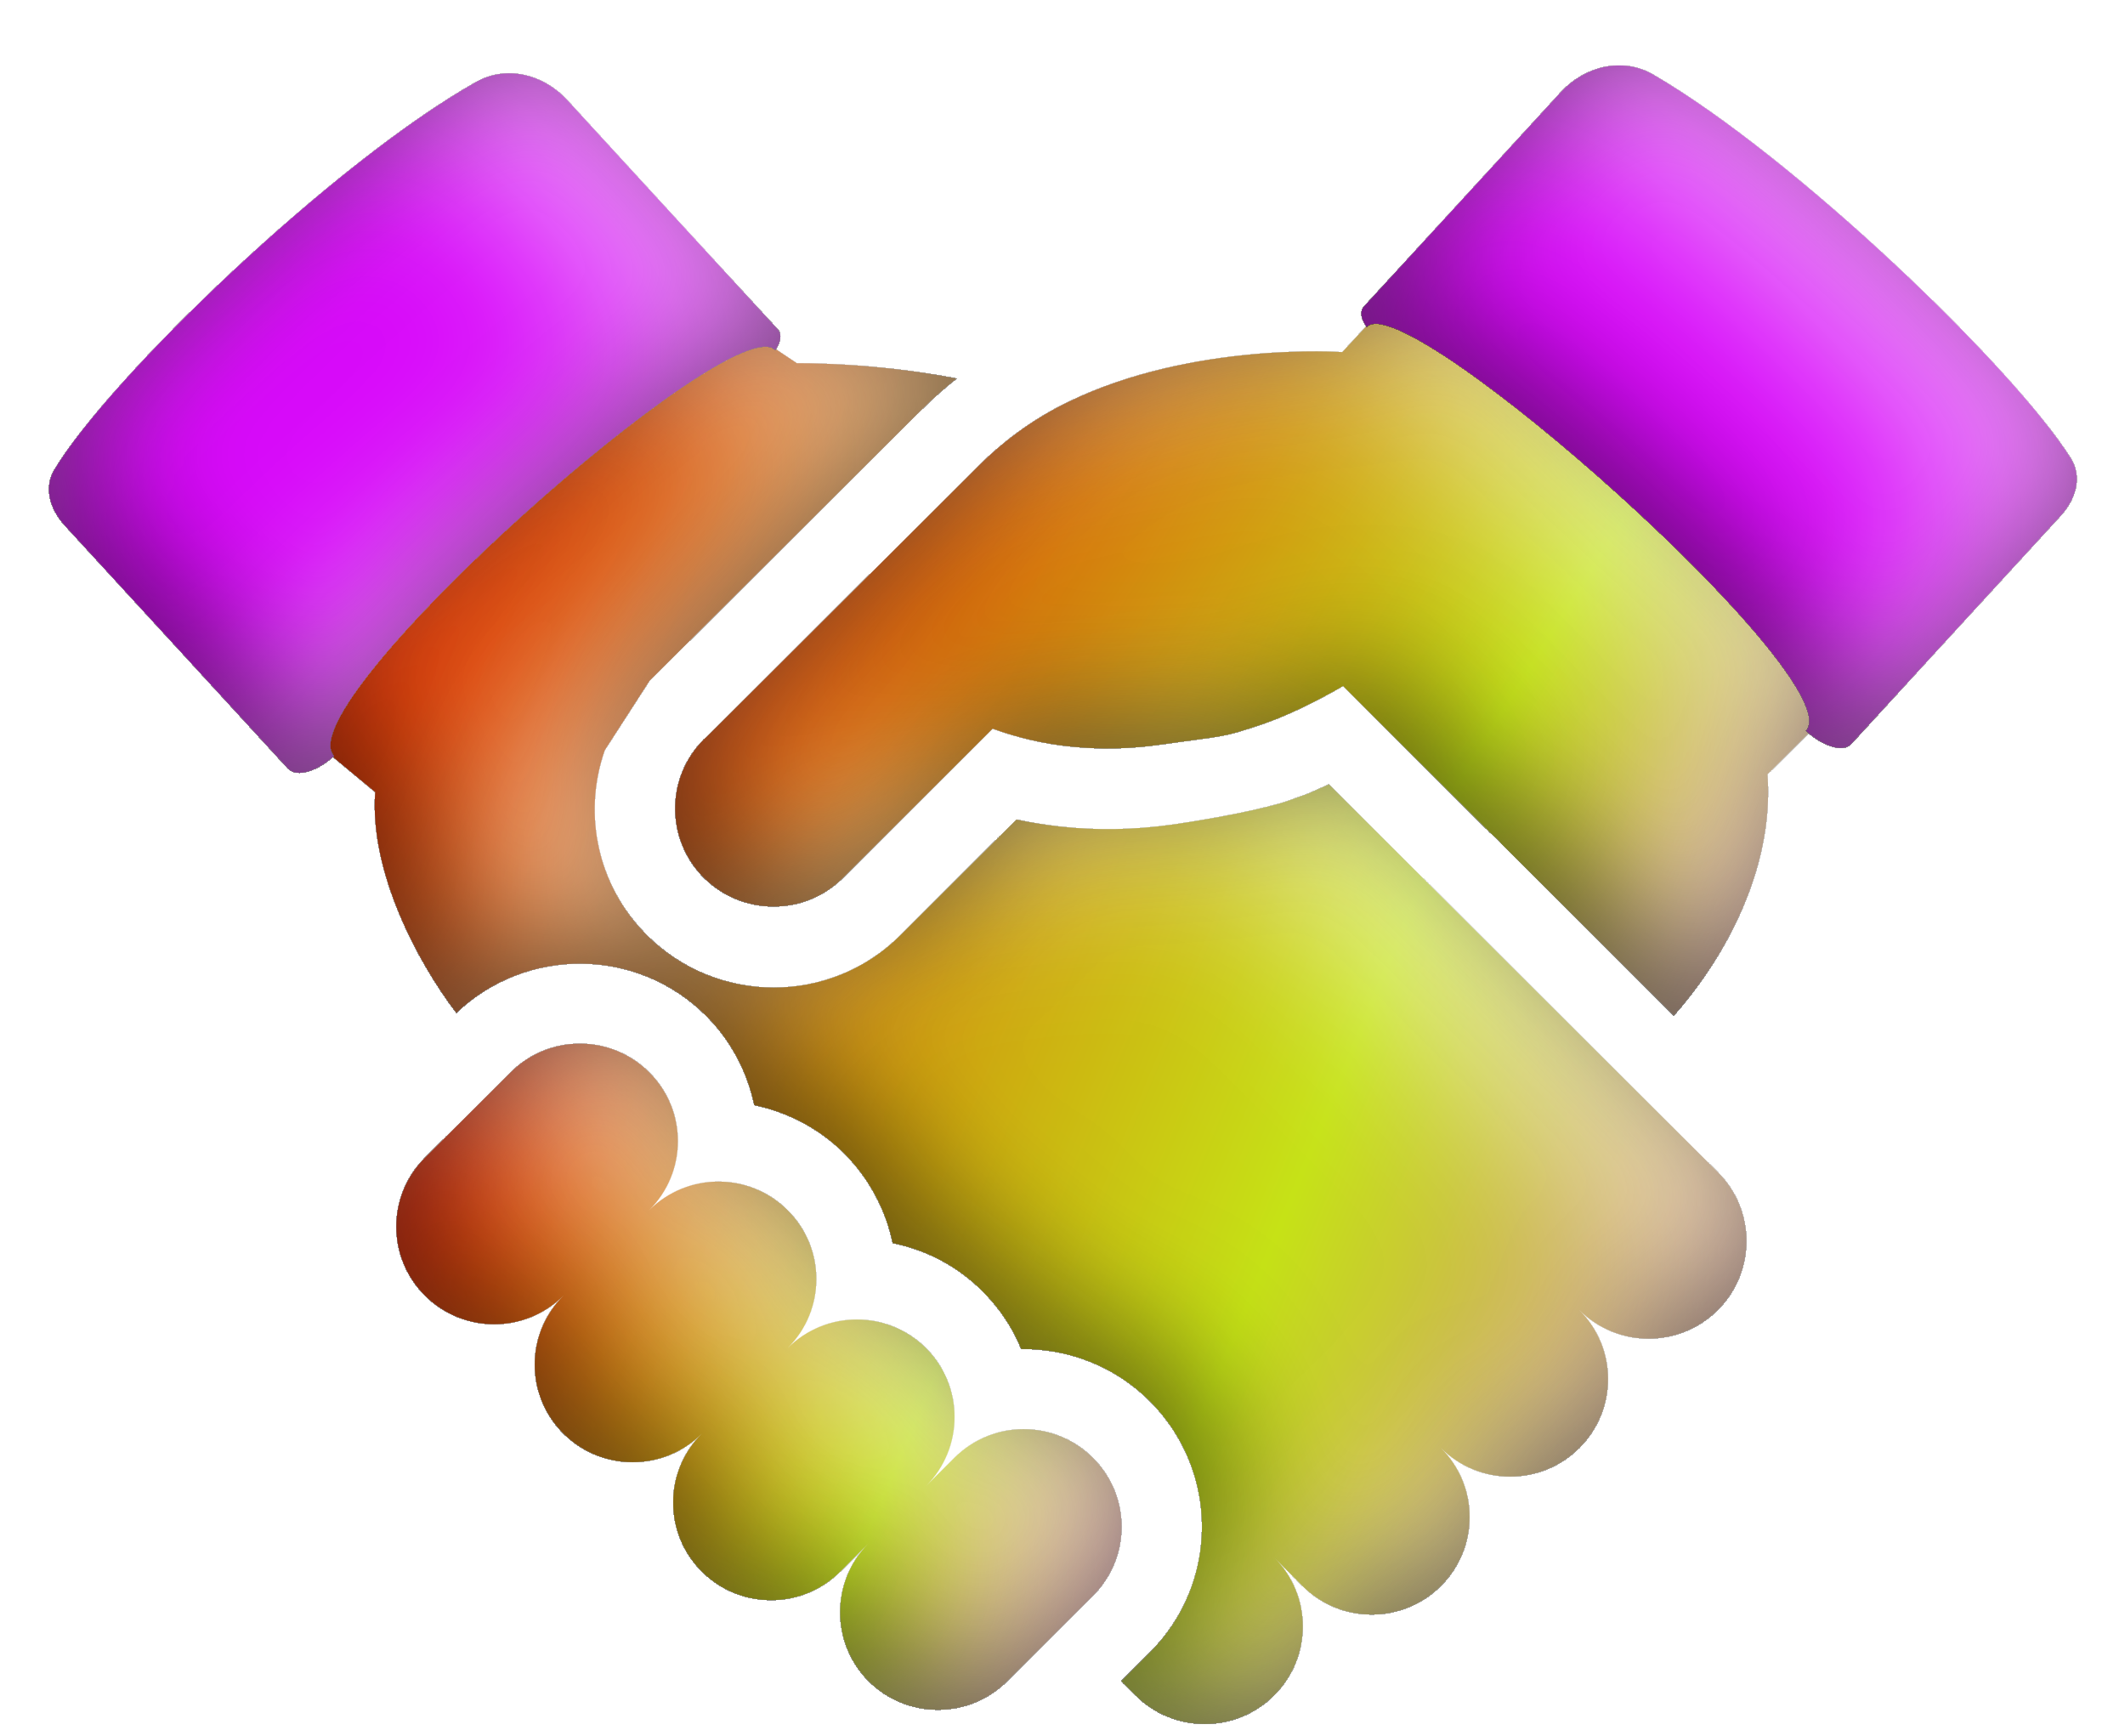
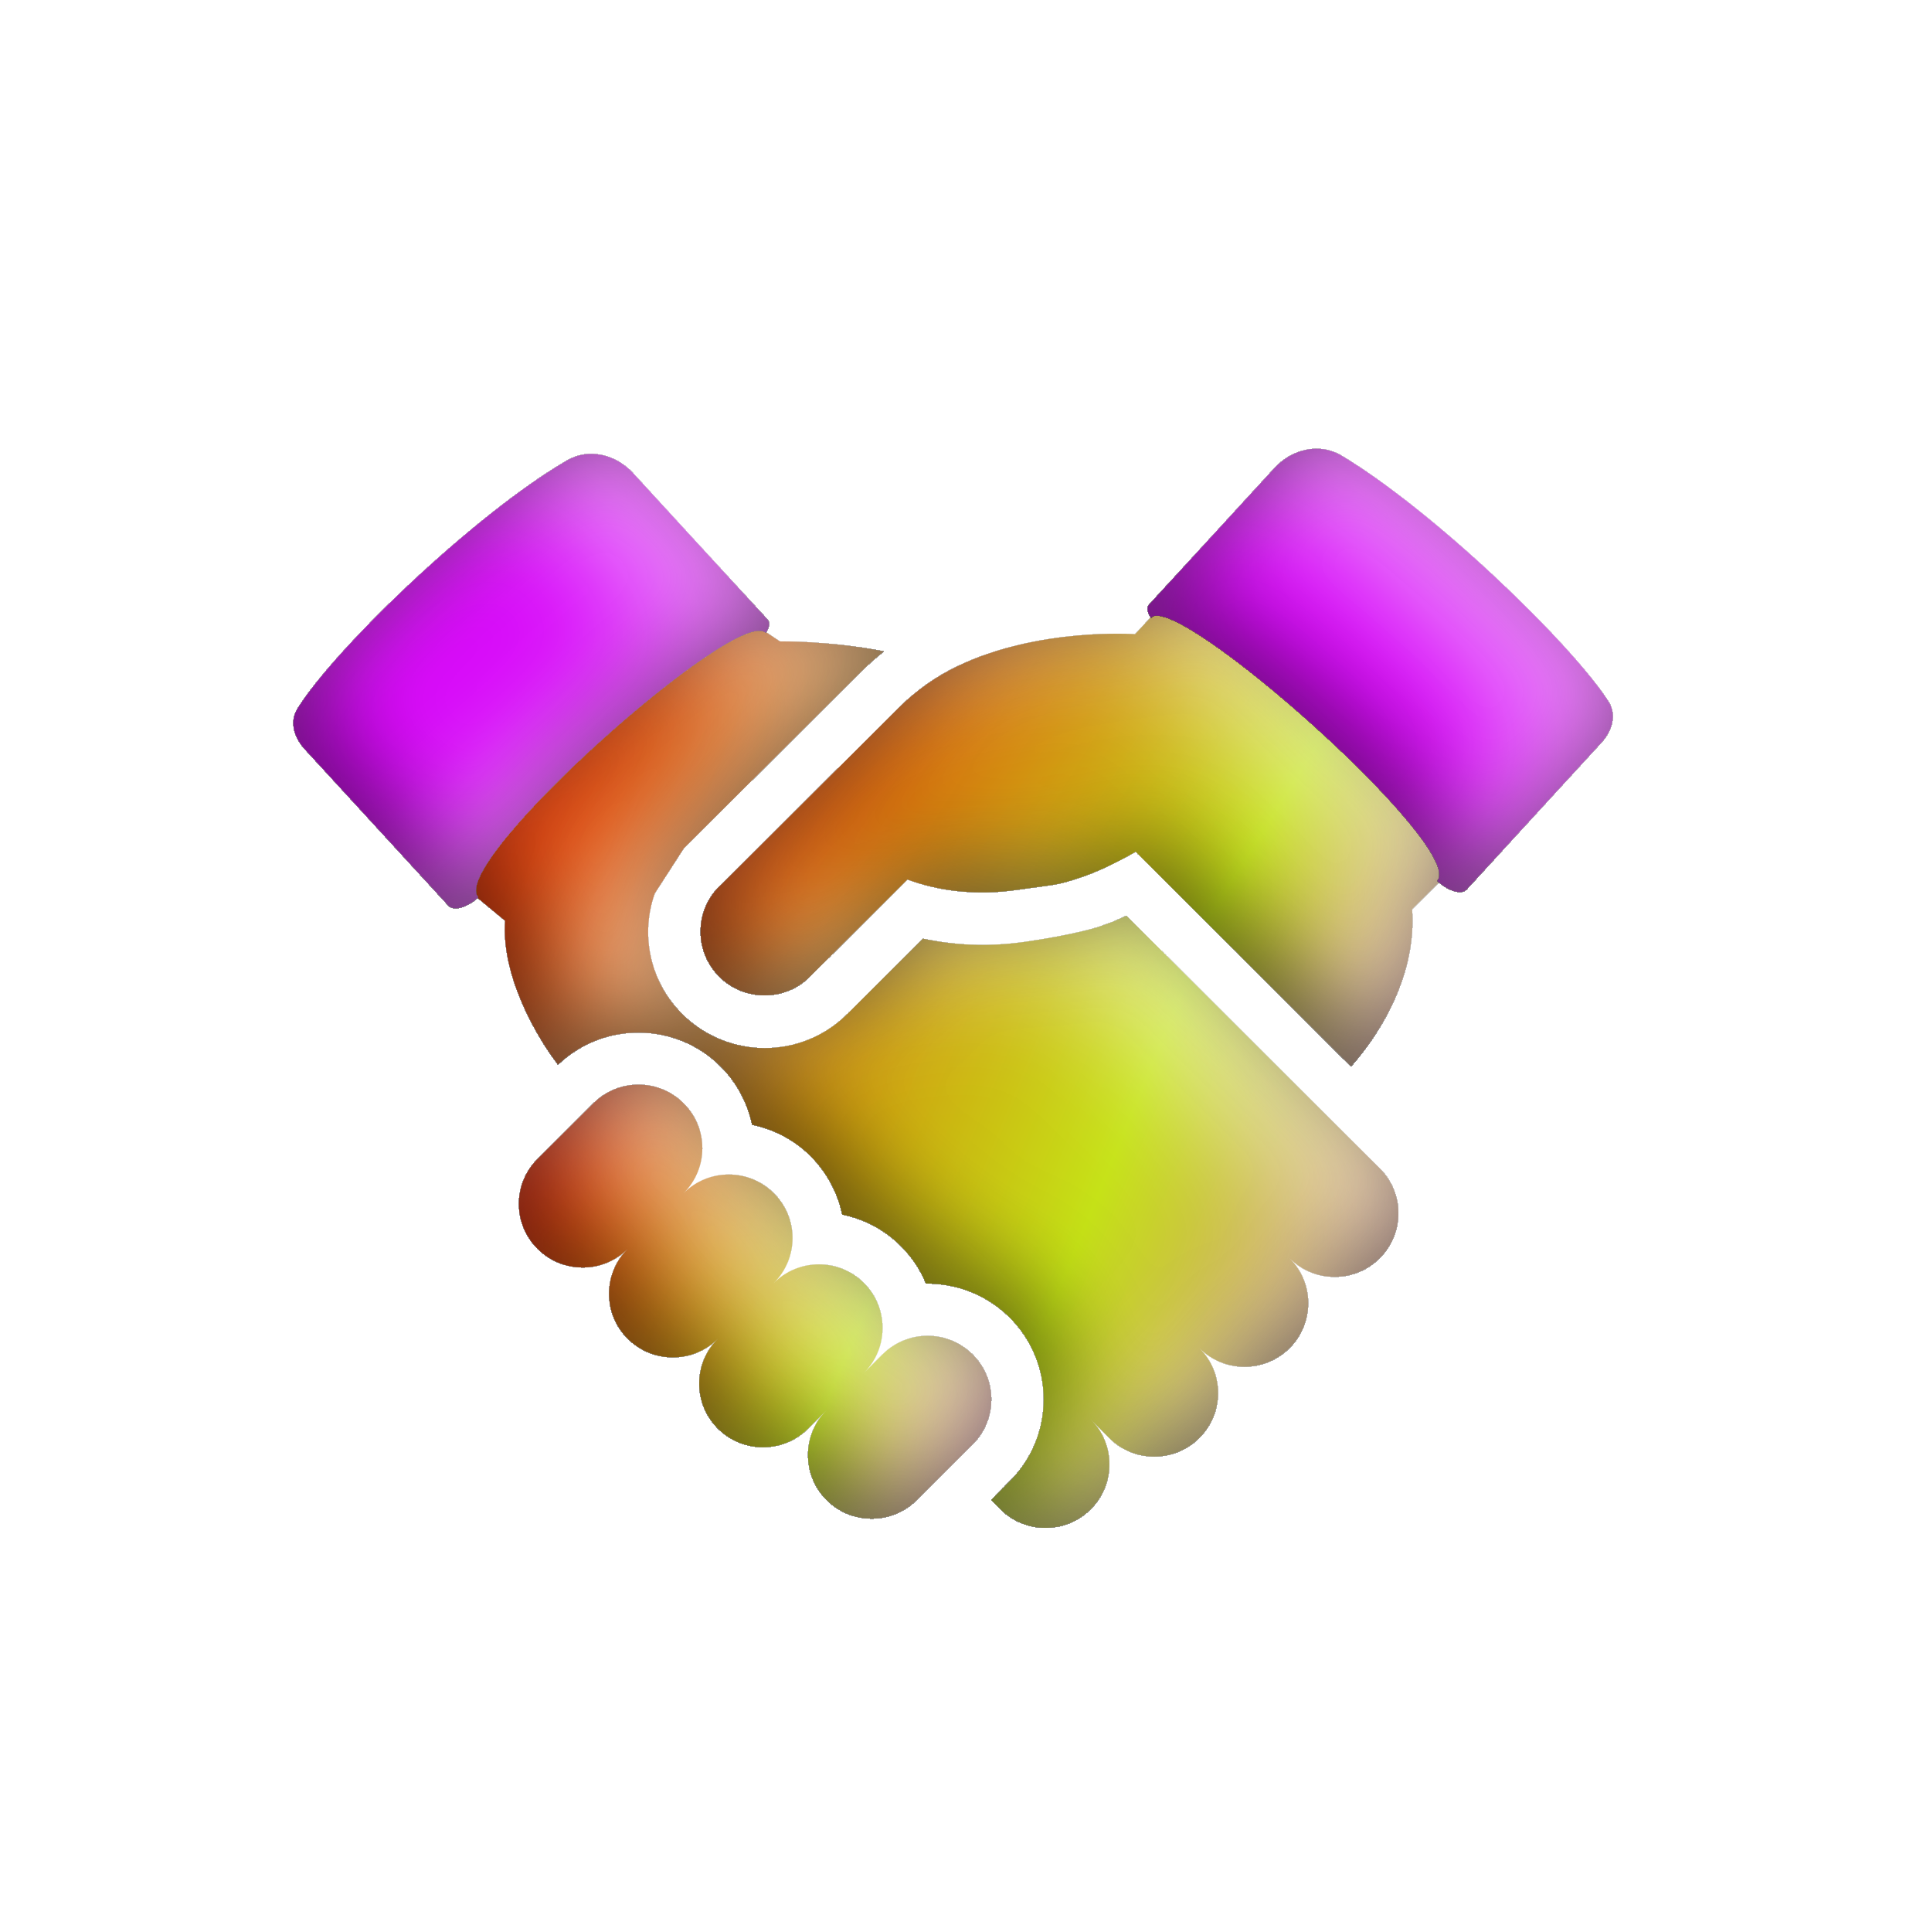
- <svg xmlns="http://www.w3.org/2000/svg" width="60" height="49" viewBox="0 0 60 49" fill="none">
-   <g filter="url(#filter0_bii_9102_8883)">
-     <path d="M30.174 11.342C29.297 11.764 28.436 12.352 27.634 13.15C23.605 17.165 19.946 20.81 19.946 20.81C19.923 20.833 19.901 20.848 19.878 20.871C18.835 21.91 18.797 23.567 19.757 24.652C19.795 24.697 19.833 24.735 19.878 24.78C20.959 25.857 22.721 25.864 23.802 24.78L28.027 20.569C28.753 20.833 29.471 20.991 30.159 21.066C31.096 21.172 31.973 21.134 32.76 21.021C34.672 20.75 34.468 20.833 35.579 20.464C36.683 20.102 37.923 19.364 37.923 19.364L38.671 20.11C38.754 20.193 40.667 22.098 41.65 23.078C41.824 23.251 41.967 23.394 42.065 23.492C42.179 23.612 42.307 23.695 42.383 23.808L47.259 28.666C48.665 27.092 50.101 24.546 49.905 21.857L52.425 19.346L39.949 7.734L37.9 9.941C37.9 9.941 33.682 9.64 30.174 11.342Z" fill="url(#paint0_linear_9102_8883)" />
+ <svg xmlns="http://www.w3.org/2000/svg" width="74" height="75" viewBox="0 0 74 75" fill="none">
+   <g filter="url(#filter0_bii_9119_40140)">
+     <path d="M37.156 25.875C36.37 26.253 35.598 26.779 34.881 27.494C31.271 31.091 27.993 34.356 27.993 34.356C27.973 34.377 27.953 34.39 27.932 34.41C26.998 35.342 26.964 36.826 27.824 37.798C27.858 37.838 27.892 37.872 27.932 37.913C28.901 38.877 30.479 38.884 31.447 37.913L35.233 34.141C35.883 34.377 36.526 34.519 37.142 34.586C37.982 34.68 38.768 34.647 39.472 34.545C41.185 34.303 41.003 34.377 41.998 34.046C42.987 33.722 44.097 33.061 44.097 33.061L44.768 33.729C44.842 33.803 46.556 35.51 47.436 36.388C47.592 36.543 47.721 36.671 47.809 36.759C47.91 36.867 48.025 36.941 48.093 37.042L52.461 41.394C53.721 39.984 55.008 37.703 54.831 35.294L57.089 33.045L45.912 22.643L44.077 24.62C44.077 24.62 40.298 24.35 37.156 25.875Z" fill="url(#paint0_linear_9119_40140)" />
  </g>
-   <g filter="url(#filter1_bii_9102_8883)">
-     <path d="M30.856 41.155C29.775 40.078 28.028 40.078 26.947 41.155L26.146 41.953C27.22 40.876 27.22 39.136 26.146 38.059C25.065 36.982 23.319 36.982 22.238 38.059C23.319 36.982 23.319 35.242 22.238 34.165C21.157 33.088 19.41 33.088 18.329 34.165C19.41 33.088 19.41 31.348 18.329 30.271C17.248 29.194 15.502 29.194 14.421 30.271L12.002 32.681C10.921 33.758 10.921 35.498 12.002 36.575C13.083 37.652 14.829 37.652 15.911 36.575C14.829 37.652 14.829 39.392 15.911 40.469C16.991 41.546 18.738 41.546 19.819 40.469C18.738 41.546 18.738 43.286 19.819 44.364C20.9 45.441 22.646 45.441 23.727 44.364L24.528 43.565C23.455 44.642 23.455 46.382 24.528 47.459C25.609 48.536 27.356 48.536 28.437 47.459L30.856 45.049C31.937 43.972 31.937 42.232 30.856 41.155Z" fill="url(#paint1_linear_9102_8883)" />
+   <g filter="url(#filter1_bii_9119_40140)">
+     <path d="M37.766 52.581C36.798 51.617 35.233 51.617 34.265 52.581L33.547 53.297C34.509 52.332 34.509 50.773 33.547 49.808C32.578 48.843 31.014 48.843 30.046 49.808C31.014 48.843 31.014 47.285 30.046 46.32C29.077 45.355 27.513 45.355 26.544 46.32C27.513 45.355 27.513 43.796 26.544 42.831C25.576 41.866 24.012 41.866 23.043 42.831L20.876 44.99C19.908 45.955 19.908 47.514 20.876 48.479C21.845 49.444 23.409 49.444 24.377 48.479C23.409 49.444 23.409 51.002 24.377 51.968C25.346 52.932 26.91 52.932 27.879 51.968C26.91 52.932 26.91 54.491 27.879 55.456C28.847 56.421 30.411 56.421 31.38 55.456L32.098 54.741C31.136 55.706 31.136 57.264 32.098 58.229C33.066 59.194 34.63 59.194 35.599 58.229L37.766 56.07C38.734 55.105 38.734 53.546 37.766 52.581Z" fill="url(#paint1_linear_9119_40140)" />
  </g>
-   <g filter="url(#filter2_bii_9102_8883)">
-     <path d="M46.965 31.559L46.08 30.678L37.523 22.144L36.948 22.4L36.321 22.626L36.275 22.641C36.162 22.678 35.134 22.987 33.093 23.281C32.012 23.432 30.946 23.447 29.918 23.334C29.51 23.289 29.101 23.221 28.701 23.138L25.42 26.407C23.447 28.373 20.241 28.373 18.268 26.407C18.201 26.339 18.132 26.264 18.072 26.196L18.049 26.173C16.802 24.765 16.492 22.844 17.074 21.18L18.337 19.221L26.025 11.561C26.334 11.252 26.667 10.958 27.007 10.687C24.611 10.22 22.499 10.255 22.499 10.255L20.171 8.701L7.572 19.849L10.595 22.36C10.429 24.597 11.79 27.16 12.886 28.591C14.859 26.716 17.996 26.738 19.932 28.667C20.65 29.382 21.103 30.271 21.3 31.197C22.23 31.393 23.122 31.845 23.84 32.561C24.558 33.284 25.012 34.165 25.208 35.092C26.138 35.28 27.03 35.732 27.748 36.455C28.232 36.937 28.595 37.487 28.837 38.082C30.145 38.067 31.468 38.556 32.465 39.551C34.431 41.509 34.431 44.695 32.465 46.654L31.664 47.459L32.065 47.859C33.146 48.936 34.892 48.936 35.973 47.859C37.054 46.782 37.054 45.042 35.973 43.965L36.774 44.77C37.855 45.848 39.602 45.848 40.683 44.77C41.764 43.693 41.764 41.953 40.683 40.876C41.764 41.953 43.51 41.953 44.591 40.876C45.672 39.799 45.672 38.059 44.591 36.982C45.672 38.059 47.418 38.059 48.499 36.982C49.58 35.905 49.58 34.165 48.499 33.088L46.965 31.559Z" fill="url(#paint2_linear_9102_8883)" />
+   <g filter="url(#filter2_bii_9119_40140)">
+     <path d="M52.197 43.985L51.405 43.195L43.739 35.55L43.224 35.78L42.662 35.982L42.621 35.995C42.52 36.029 41.599 36.306 39.77 36.569C38.802 36.704 37.847 36.718 36.926 36.616C36.56 36.576 36.194 36.515 35.836 36.441L32.897 39.369C31.129 41.13 28.258 41.13 26.49 39.369C26.429 39.309 26.368 39.241 26.314 39.18L26.294 39.16C25.176 37.898 24.899 36.178 25.42 34.687L26.551 32.932L33.438 26.07C33.716 25.793 34.014 25.53 34.319 25.287C32.172 24.869 30.28 24.9 30.28 24.9L28.194 23.508L16.907 33.494L19.616 35.744C19.467 37.748 20.686 40.044 21.668 41.326C23.436 39.646 26.246 39.666 27.98 41.394C28.623 42.035 29.03 42.831 29.206 43.661C30.039 43.836 30.838 44.241 31.481 44.882C32.124 45.53 32.531 46.319 32.707 47.149C33.54 47.318 34.339 47.723 34.982 48.371C35.416 48.803 35.741 49.295 35.958 49.828C37.129 49.815 38.314 50.253 39.208 51.144C40.969 52.898 40.969 55.753 39.208 57.507L38.49 58.229L38.849 58.587C39.818 59.552 41.382 59.552 42.35 58.587C43.319 57.622 43.319 56.063 42.35 55.098L43.068 55.82C44.037 56.785 45.601 56.785 46.569 55.82C47.538 54.855 47.538 53.297 46.569 52.332C47.538 53.297 49.102 53.297 50.071 52.332C51.039 51.367 51.039 49.808 50.071 48.843C51.039 49.808 52.603 49.808 53.572 48.843C54.54 47.878 54.54 46.319 53.572 45.355L52.197 43.985Z" fill="url(#paint2_linear_9119_40140)" />
  </g>
-   <g filter="url(#filter3_bii_9102_8883)">
-     <path d="M38.512 8.657C38.352 8.83 38.498 9.11 38.592 9.228C39.688 8.034 52.29 19.222 50.994 20.633C51.433 21.033 52.021 21.271 52.271 20.999L58.177 14.567C58.608 14.097 58.804 13.475 58.466 12.935C56.872 10.388 50.654 4.413 46.681 2.108C45.809 1.603 44.745 1.867 44.065 2.609L38.512 8.657Z" fill="#D808FA" />
+   <g filter="url(#filter3_bii_9119_40140)">
+     <path d="M44.625 23.468C44.482 23.624 44.613 23.874 44.696 23.98C45.678 22.91 56.968 32.933 55.807 34.197C56.2 34.556 56.727 34.768 56.951 34.525L62.172 28.839C62.603 28.369 62.791 27.746 62.444 27.212C60.952 24.916 55.611 19.788 52.093 17.69C51.228 17.174 50.164 17.436 49.483 18.177L44.625 23.468Z" fill="#D808FA" />
  </g>
-   <g filter="url(#filter4_bii_9102_8883)">
-     <path d="M21.955 9.295C22.123 9.478 21.98 9.763 21.887 9.883C20.731 8.624 8.063 19.857 9.429 21.344C8.988 21.746 8.389 21.976 8.127 21.69L1.841 14.845C1.424 14.39 1.222 13.79 1.538 13.261C3.074 10.689 9.396 4.593 13.441 2.317C14.306 1.83 15.348 2.1 16.019 2.83L21.955 9.295Z" fill="#D808FA" />
+   <g filter="url(#filter4_bii_9119_40140)">
+     <path d="M29.793 24.042C29.943 24.206 29.815 24.461 29.732 24.568C28.697 23.441 17.348 33.503 18.571 34.836C18.176 35.196 17.64 35.402 17.405 35.146L11.841 29.087C11.424 28.632 11.23 28.029 11.556 27.506C13.001 25.185 18.436 19.949 22.018 17.875C22.876 17.378 23.92 17.646 24.59 18.376L29.793 24.042Z" fill="#D808FA" />
  </g>
  <defs>
-     <filter id="filter0_bii_9102_8883" x="15.55" y="6.27" width="38.34" height="23.861" filterUnits="userSpaceOnUse" color-interpolation-filters="sRGB">
+     <filter id="filter0_bii_9119_40140" x="23.689" y="21.178" width="34.865" height="21.682" filterUnits="userSpaceOnUse" color-interpolation-filters="sRGB">
      <feFlood flood-opacity="0" result="BackgroundImageFix" />
      <feGaussianBlur in="BackgroundImageFix" stdDeviation="0.732" />
-       <feComposite in2="SourceAlpha" operator="in" result="effect1_backgroundBlur_9102_8883" />
-       <feBlend mode="normal" in="SourceGraphic" in2="effect1_backgroundBlur_9102_8883" result="shape" />
+       <feComposite in2="SourceAlpha" operator="in" result="effect1_backgroundBlur_9119_40140" />
+       <feBlend mode="normal" in="SourceGraphic" in2="effect1_backgroundBlur_9119_40140" result="shape" />
      <feColorMatrix in="SourceAlpha" type="matrix" values="0 0 0 0 0 0 0 0 0 0 0 0 0 0 0 0 0 0 127 0" result="hardAlpha" />
      <feOffset dx="-3.516" dy="1.172" />
      <feGaussianBlur stdDeviation="2.344" />
      <feComposite in2="hardAlpha" operator="arithmetic" k2="-1" k3="1" />
      <feColorMatrix type="matrix" values="0 0 0 0 1 0 0 0 0 1 0 0 0 0 1 0 0 0 0.5 0" />
-       <feBlend mode="normal" in2="shape" result="effect2_innerShadow_9102_8883" />
+       <feBlend mode="normal" in2="shape" result="effect2_innerShadow_9119_40140" />
      <feColorMatrix in="SourceAlpha" type="matrix" values="0 0 0 0 0 0 0 0 0 0 0 0 0 0 0 0 0 0 127 0" result="hardAlpha" />
      <feOffset dx="0.879" dy="-0.879" />
      <feGaussianBlur stdDeviation="1.758" />
      <feComposite in2="hardAlpha" operator="arithmetic" k2="-1" k3="1" />
      <feColorMatrix type="matrix" values="0 0 0 0 0 0 0 0 0 0 0 0 0 0 0 0 0 0 0.5 0" />
-       <feBlend mode="normal" in2="effect2_innerShadow_9102_8883" result="effect3_innerShadow_9102_8883" />
+       <feBlend mode="normal" in2="effect2_innerShadow_9119_40140" result="effect3_innerShadow_9119_40140" />
    </filter>
-     <filter id="filter1_bii_9102_8883" x="7.676" y="27.998" width="25.456" height="21.734" filterUnits="userSpaceOnUse" color-interpolation-filters="sRGB">
+     <filter id="filter1_bii_9119_40140" x="16.634" y="40.643" width="23.323" height="19.775" filterUnits="userSpaceOnUse" color-interpolation-filters="sRGB">
      <feFlood flood-opacity="0" result="BackgroundImageFix" />
      <feGaussianBlur in="BackgroundImageFix" stdDeviation="0.732" />
-       <feComposite in2="SourceAlpha" operator="in" result="effect1_backgroundBlur_9102_8883" />
-       <feBlend mode="normal" in="SourceGraphic" in2="effect1_backgroundBlur_9102_8883" result="shape" />
+       <feComposite in2="SourceAlpha" operator="in" result="effect1_backgroundBlur_9119_40140" />
+       <feBlend mode="normal" in="SourceGraphic" in2="effect1_backgroundBlur_9119_40140" result="shape" />
      <feColorMatrix in="SourceAlpha" type="matrix" values="0 0 0 0 0 0 0 0 0 0 0 0 0 0 0 0 0 0 127 0" result="hardAlpha" />
      <feOffset dx="-3.516" dy="1.172" />
      <feGaussianBlur stdDeviation="2.344" />
      <feComposite in2="hardAlpha" operator="arithmetic" k2="-1" k3="1" />
      <feColorMatrix type="matrix" values="0 0 0 0 1 0 0 0 0 1 0 0 0 0 1 0 0 0 0.5 0" />
-       <feBlend mode="normal" in2="shape" result="effect2_innerShadow_9102_8883" />
+       <feBlend mode="normal" in2="shape" result="effect2_innerShadow_9119_40140" />
      <feColorMatrix in="SourceAlpha" type="matrix" values="0 0 0 0 0 0 0 0 0 0 0 0 0 0 0 0 0 0 127 0" result="hardAlpha" />
      <feOffset dx="0.879" dy="-0.879" />
      <feGaussianBlur stdDeviation="1.758" />
      <feComposite in2="hardAlpha" operator="arithmetic" k2="-1" k3="1" />
      <feColorMatrix type="matrix" values="0 0 0 0 0 0 0 0 0 0 0 0 0 0 0 0 0 0 0.5 0" />
-       <feBlend mode="normal" in2="effect2_innerShadow_9102_8883" result="effect3_innerShadow_9102_8883" />
+       <feBlend mode="normal" in2="effect2_innerShadow_9119_40140" result="effect3_innerShadow_9119_40140" />
    </filter>
-     <filter id="filter2_bii_9102_8883" x="4.056" y="7.236" width="46.719" height="42.895" filterUnits="userSpaceOnUse" color-interpolation-filters="sRGB">
+     <filter id="filter2_bii_9119_40140" x="13.392" y="22.043" width="42.372" height="38.732" filterUnits="userSpaceOnUse" color-interpolation-filters="sRGB">
      <feFlood flood-opacity="0" result="BackgroundImageFix" />
      <feGaussianBlur in="BackgroundImageFix" stdDeviation="0.732" />
-       <feComposite in2="SourceAlpha" operator="in" result="effect1_backgroundBlur_9102_8883" />
-       <feBlend mode="normal" in="SourceGraphic" in2="effect1_backgroundBlur_9102_8883" result="shape" />
+       <feComposite in2="SourceAlpha" operator="in" result="effect1_backgroundBlur_9119_40140" />
+       <feBlend mode="normal" in="SourceGraphic" in2="effect1_backgroundBlur_9119_40140" result="shape" />
      <feColorMatrix in="SourceAlpha" type="matrix" values="0 0 0 0 0 0 0 0 0 0 0 0 0 0 0 0 0 0 127 0" result="hardAlpha" />
      <feOffset dx="-3.516" dy="1.172" />
      <feGaussianBlur stdDeviation="2.344" />
      <feComposite in2="hardAlpha" operator="arithmetic" k2="-1" k3="1" />
      <feColorMatrix type="matrix" values="0 0 0 0 1 0 0 0 0 1 0 0 0 0 1 0 0 0 0.5 0" />
-       <feBlend mode="normal" in2="shape" result="effect2_innerShadow_9102_8883" />
+       <feBlend mode="normal" in2="shape" result="effect2_innerShadow_9119_40140" />
      <feColorMatrix in="SourceAlpha" type="matrix" values="0 0 0 0 0 0 0 0 0 0 0 0 0 0 0 0 0 0 127 0" result="hardAlpha" />
      <feOffset dx="0.879" dy="-0.879" />
      <feGaussianBlur stdDeviation="1.758" />
      <feComposite in2="hardAlpha" operator="arithmetic" k2="-1" k3="1" />
      <feColorMatrix type="matrix" values="0 0 0 0 0 0 0 0 0 0 0 0 0 0 0 0 0 0 0.5 0" />
-       <feBlend mode="normal" in2="effect2_innerShadow_9102_8883" result="effect3_innerShadow_9102_8883" />
+       <feBlend mode="normal" in2="effect2_innerShadow_9119_40140" result="effect3_innerShadow_9119_40140" />
    </filter>
-     <filter id="filter3_bii_9102_8883" x="34.925" y="0.383" width="25.177" height="22.197" filterUnits="userSpaceOnUse" color-interpolation-filters="sRGB">
+     <filter id="filter3_bii_9119_40140" x="41.045" y="15.957" width="23.044" height="20.137" filterUnits="userSpaceOnUse" color-interpolation-filters="sRGB">
      <feFlood flood-opacity="0" result="BackgroundImageFix" />
      <feGaussianBlur in="BackgroundImageFix" stdDeviation="0.732" />
-       <feComposite in2="SourceAlpha" operator="in" result="effect1_backgroundBlur_9102_8883" />
-       <feBlend mode="normal" in="SourceGraphic" in2="effect1_backgroundBlur_9102_8883" result="shape" />
+       <feComposite in2="SourceAlpha" operator="in" result="effect1_backgroundBlur_9119_40140" />
+       <feBlend mode="normal" in="SourceGraphic" in2="effect1_backgroundBlur_9119_40140" result="shape" />
      <feColorMatrix in="SourceAlpha" type="matrix" values="0 0 0 0 0 0 0 0 0 0 0 0 0 0 0 0 0 0 127 0" result="hardAlpha" />
      <feOffset dx="-3.516" dy="1.172" />
      <feGaussianBlur stdDeviation="2.344" />
      <feComposite in2="hardAlpha" operator="arithmetic" k2="-1" k3="1" />
      <feColorMatrix type="matrix" values="0 0 0 0 1 0 0 0 0 1 0 0 0 0 1 0 0 0 0.5 0" />
-       <feBlend mode="normal" in2="shape" result="effect2_innerShadow_9102_8883" />
+       <feBlend mode="normal" in2="shape" result="effect2_innerShadow_9119_40140" />
      <feColorMatrix in="SourceAlpha" type="matrix" values="0 0 0 0 0 0 0 0 0 0 0 0 0 0 0 0 0 0 127 0" result="hardAlpha" />
      <feOffset dx="0.879" dy="-0.879" />
      <feGaussianBlur stdDeviation="1.758" />
      <feComposite in2="hardAlpha" operator="arithmetic" k2="-1" k3="1" />
      <feColorMatrix type="matrix" values="0 0 0 0 0 0 0 0 0 0 0 0 0 0 0 0 0 0 0.5 0" />
-       <feBlend mode="normal" in2="effect2_innerShadow_9102_8883" result="effect3_innerShadow_9102_8883" />
+       <feBlend mode="normal" in2="effect2_innerShadow_9119_40140" result="effect3_innerShadow_9119_40140" />
    </filter>
-     <filter id="filter4_bii_9102_8883" x="-2.133" y="0.605" width="25.63" height="22.678" filterUnits="userSpaceOnUse" color-interpolation-filters="sRGB">
+     <filter id="filter4_bii_9119_40140" x="7.877" y="16.156" width="23.45" height="20.568" filterUnits="userSpaceOnUse" color-interpolation-filters="sRGB">
      <feFlood flood-opacity="0" result="BackgroundImageFix" />
      <feGaussianBlur in="BackgroundImageFix" stdDeviation="0.732" />
-       <feComposite in2="SourceAlpha" operator="in" result="effect1_backgroundBlur_9102_8883" />
-       <feBlend mode="normal" in="SourceGraphic" in2="effect1_backgroundBlur_9102_8883" result="shape" />
+       <feComposite in2="SourceAlpha" operator="in" result="effect1_backgroundBlur_9119_40140" />
+       <feBlend mode="normal" in="SourceGraphic" in2="effect1_backgroundBlur_9119_40140" result="shape" />
      <feColorMatrix in="SourceAlpha" type="matrix" values="0 0 0 0 0 0 0 0 0 0 0 0 0 0 0 0 0 0 127 0" result="hardAlpha" />
      <feOffset dx="-3.516" dy="1.172" />
      <feGaussianBlur stdDeviation="2.344" />
      <feComposite in2="hardAlpha" operator="arithmetic" k2="-1" k3="1" />
      <feColorMatrix type="matrix" values="0 0 0 0 1 0 0 0 0 1 0 0 0 0 1 0 0 0 0.5 0" />
-       <feBlend mode="normal" in2="shape" result="effect2_innerShadow_9102_8883" />
+       <feBlend mode="normal" in2="shape" result="effect2_innerShadow_9119_40140" />
      <feColorMatrix in="SourceAlpha" type="matrix" values="0 0 0 0 0 0 0 0 0 0 0 0 0 0 0 0 0 0 127 0" result="hardAlpha" />
      <feOffset dx="0.879" dy="-0.879" />
      <feGaussianBlur stdDeviation="1.758" />
      <feComposite in2="hardAlpha" operator="arithmetic" k2="-1" k3="1" />
      <feColorMatrix type="matrix" values="0 0 0 0 0 0 0 0 0 0 0 0 0 0 0 0 0 0 0.5 0" />
-       <feBlend mode="normal" in2="effect2_innerShadow_9102_8883" result="effect3_innerShadow_9102_8883" />
+       <feBlend mode="normal" in2="effect2_innerShadow_9119_40140" result="effect3_innerShadow_9119_40140" />
    </filter>
-     <linearGradient id="paint0_linear_9102_8883" x1="19.147" y1="13.869" x2="58.577" y2="38.576" gradientUnits="userSpaceOnUse">
+     <linearGradient id="paint0_linear_9119_40140" x1="27.277" y1="28.138" x2="62.601" y2="50.272" gradientUnits="userSpaceOnUse">
      <stop stop-color="#E32900" />
      <stop offset="0.495" stop-color="#C6E216" />
      <stop offset="1" stop-color="#D808FA" />
    </linearGradient>
-     <linearGradient id="paint1_linear_9102_8883" x1="11.242" y1="34.974" x2="39.906" y2="47.358" gradientUnits="userSpaceOnUse">
+     <linearGradient id="paint1_linear_9119_40140" x1="20.195" y1="47.044" x2="45.873" y2="58.139" gradientUnits="userSpaceOnUse">
      <stop stop-color="#E32900" />
      <stop offset="0.495" stop-color="#C6E216" />
      <stop offset="1" stop-color="#D808FA" />
    </linearGradient>
-     <linearGradient id="paint2_linear_9102_8883" x1="7.751" y1="20.454" x2="66.825" y2="44.926" gradientUnits="userSpaceOnUse">
+     <linearGradient id="paint2_linear_9119_40140" x1="17.068" y1="34.037" x2="69.989" y2="55.96" gradientUnits="userSpaceOnUse">
      <stop stop-color="#E32900" />
      <stop offset="0.495" stop-color="#C6E216" />
      <stop offset="1" stop-color="#D808FA" />
    </linearGradient>
  </defs>
</svg>
